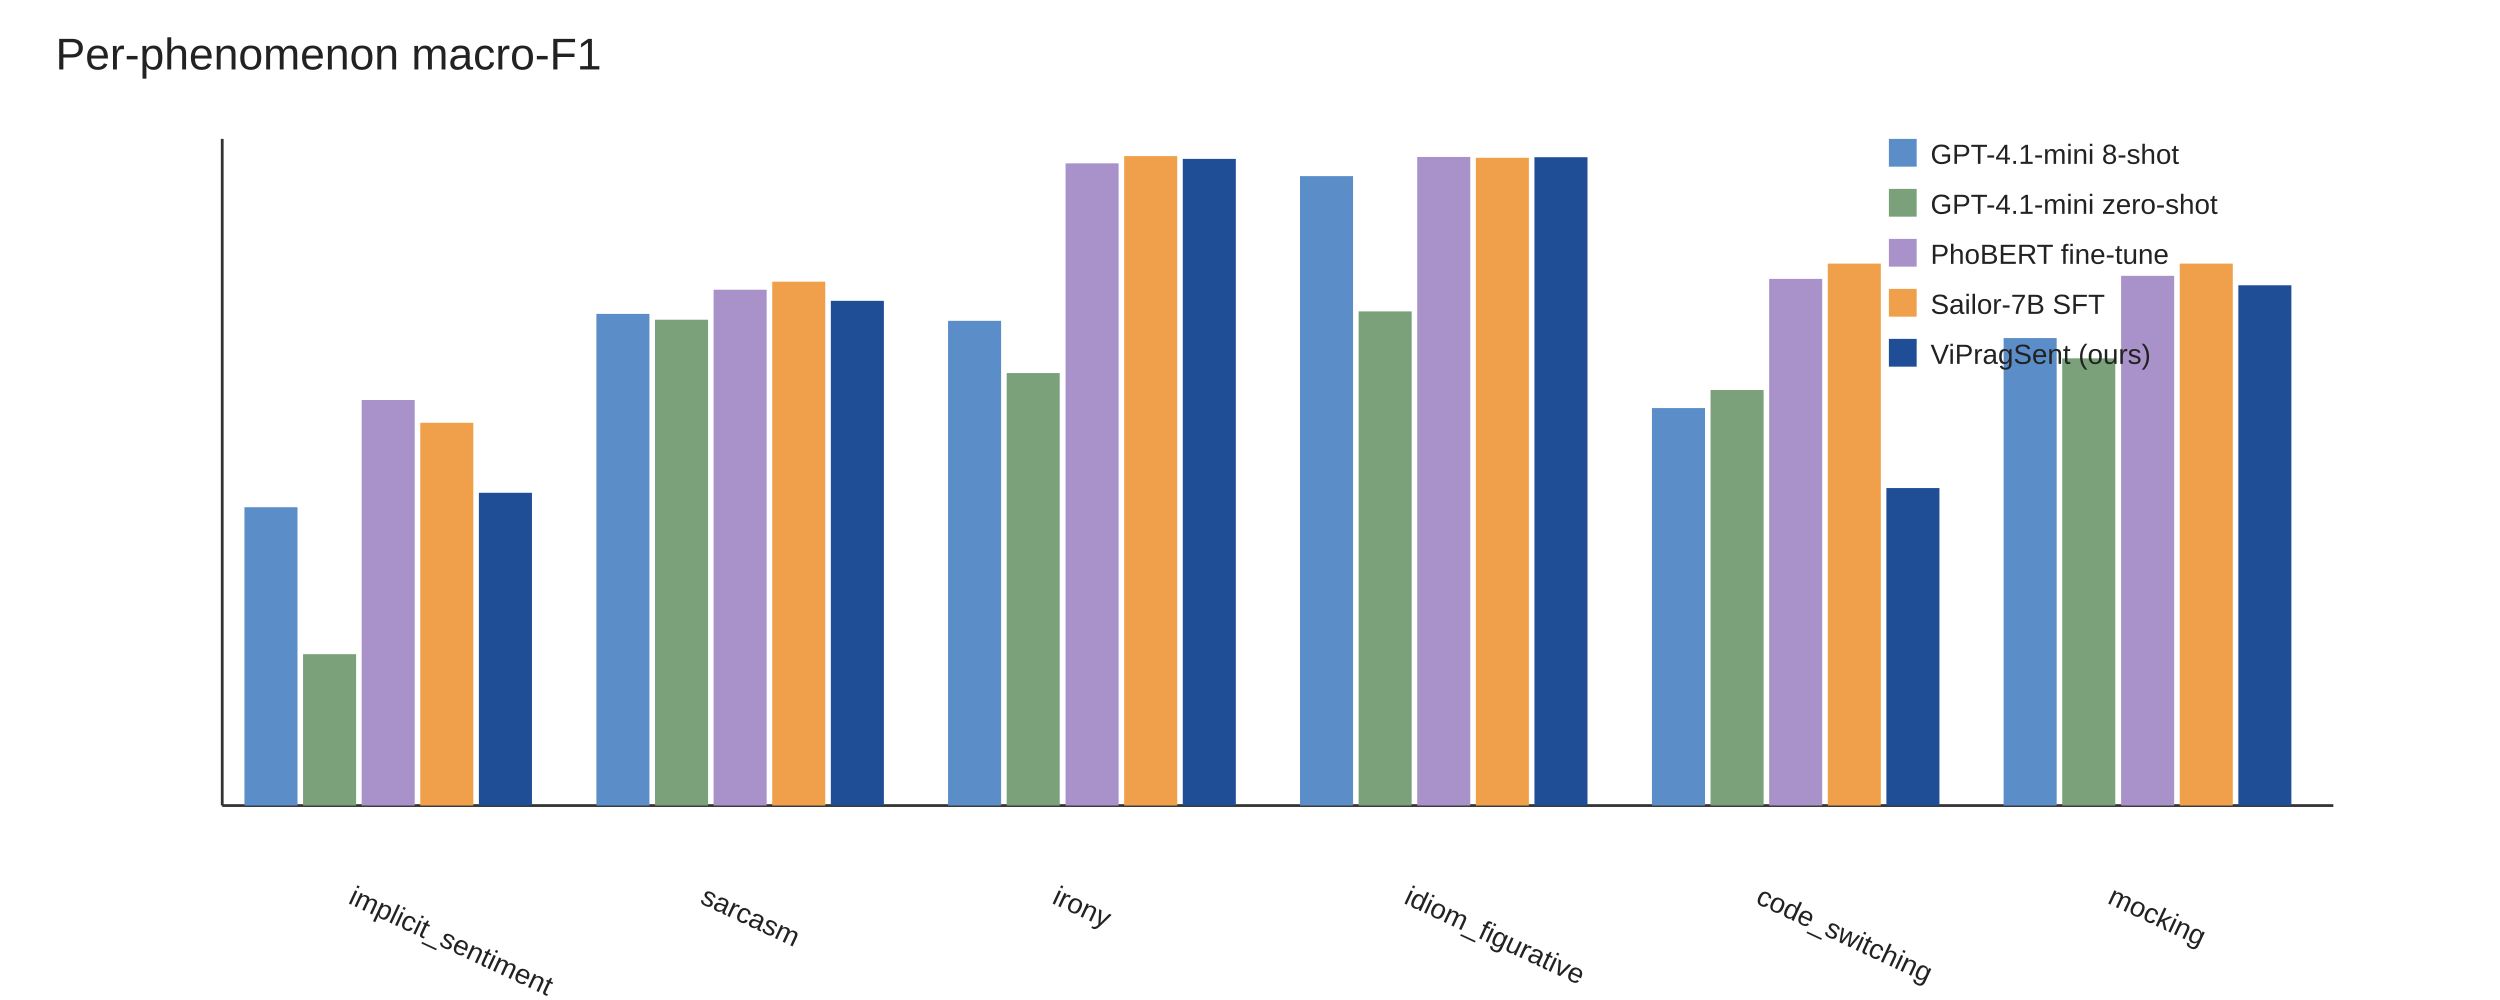
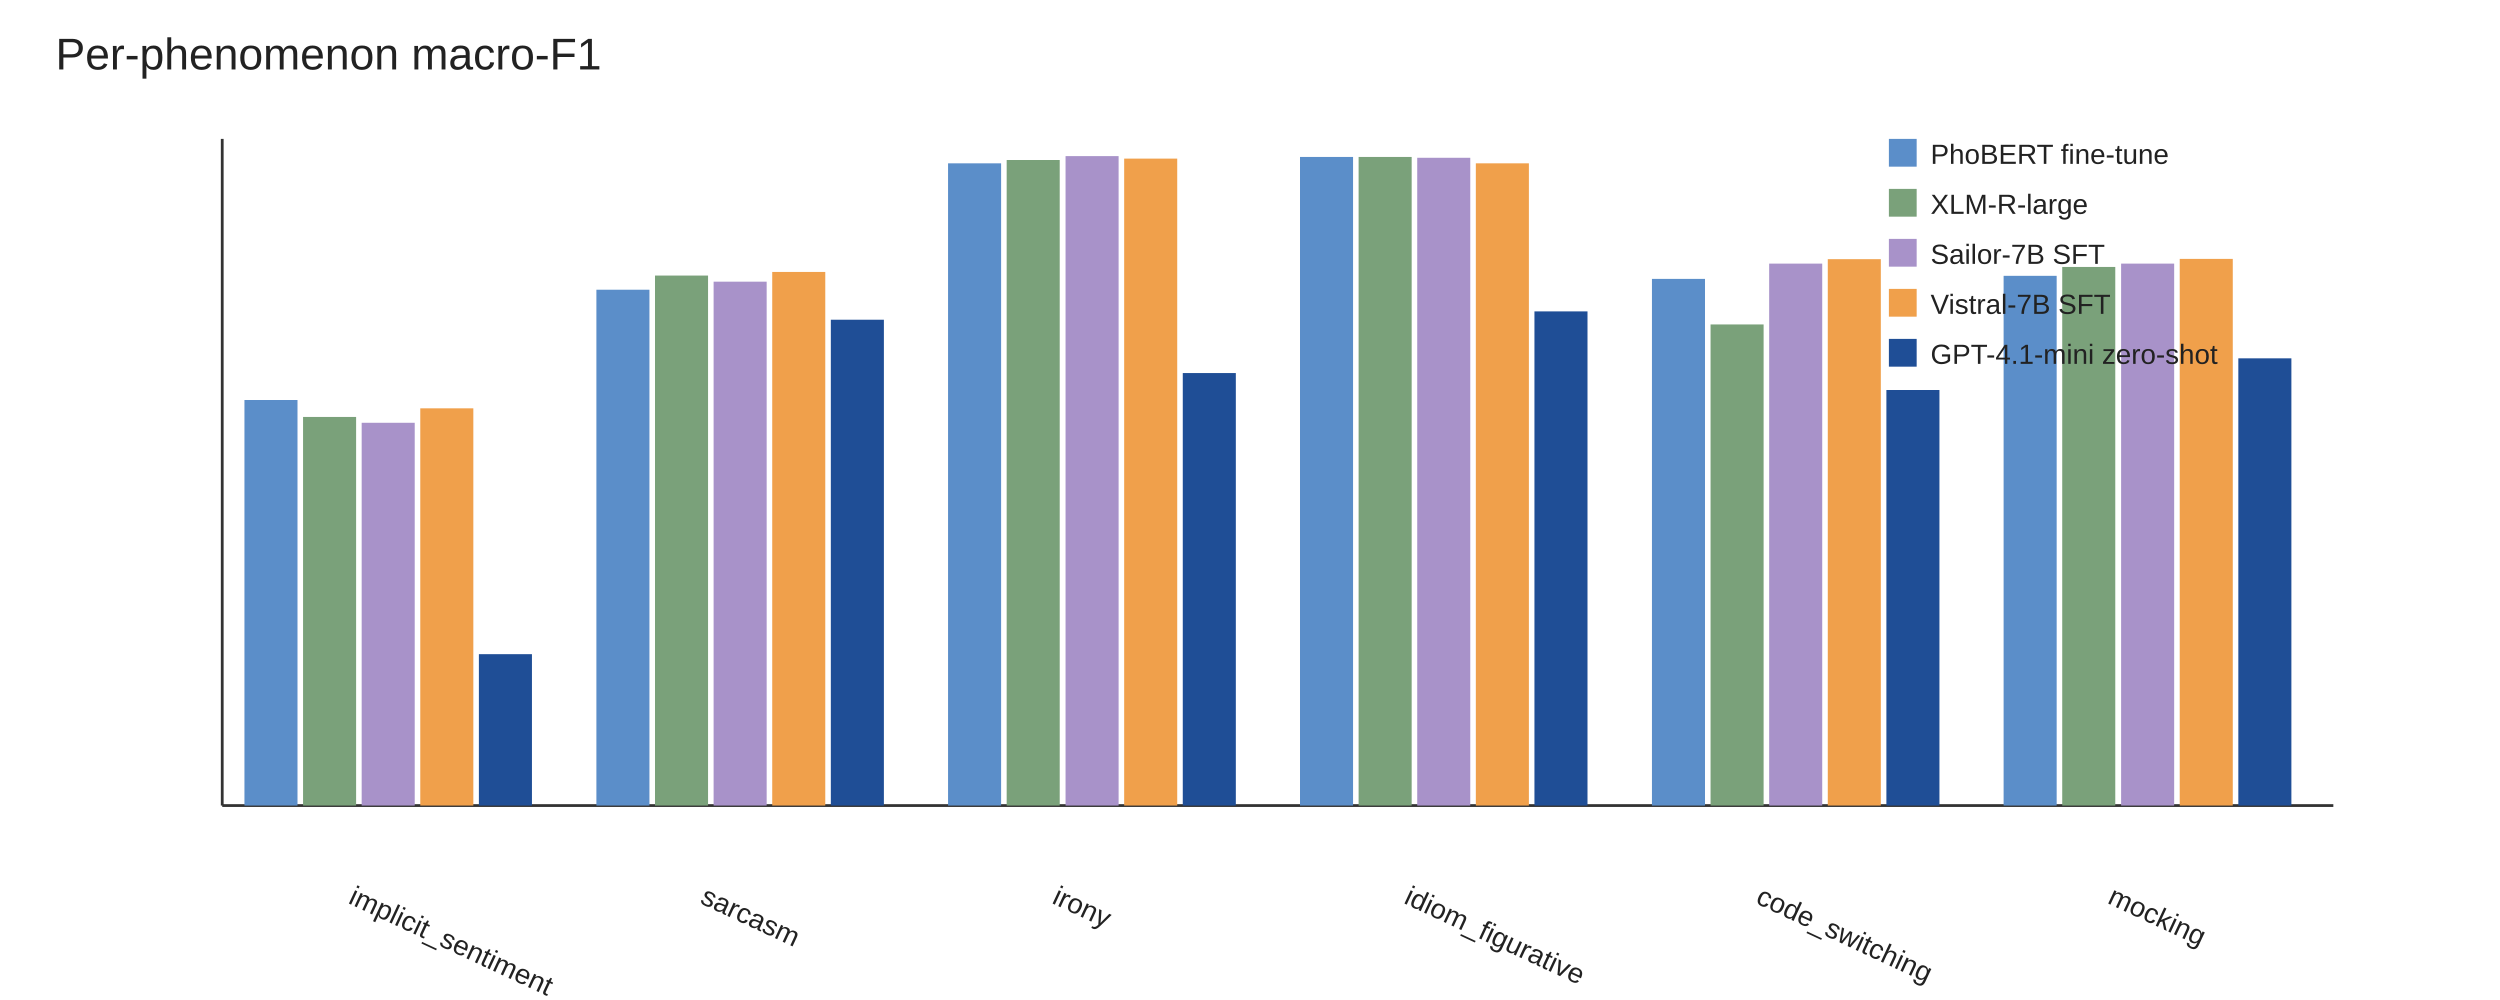
<svg xmlns="http://www.w3.org/2000/svg" width="900" height="360" viewBox="0 0 900 360">
  <defs>
    <marker id="arrow" markerWidth="10" markerHeight="8" refX="9" refY="4" orient="auto">
      <path d="M0,0 L10,4 L0,8 z" fill="#1f4e96" />
    </marker>
  </defs>
  <style>text{font-family:Arial,Helvetica,sans-serif;fill:#222}</style>
  <text x="20" y="25" font-size="16">Per-phenomenon macro-F1</text>
  <line x1="80" y1="290" x2="840" y2="290" stroke="#333" />
  <line x1="80" y1="50" x2="80" y2="290" stroke="#333" />
-   <rect x="88.0" y="182.6" width="19.1" height="107.4" fill="#5b8ec9" />
-   <rect x="109.1" y="235.5" width="19.1" height="54.5" fill="#7aa17a" />
-   <rect x="130.2" y="144.0" width="19.1" height="146.0" fill="#a892c9" />
-   <rect x="151.3" y="152.2" width="19.1" height="137.8" fill="#f0a04b" />
-   <rect x="172.4" y="177.4" width="19.1" height="112.6" fill="#1f4e96" />
+   <rect x="88.0" y="144.0" width="19.1" height="146.0" fill="#5b8ec9" />
+   <rect x="109.1" y="150.1" width="19.1" height="139.9" fill="#7aa17a" />
+   <rect x="130.2" y="152.2" width="19.1" height="137.8" fill="#a892c9" />
+   <rect x="151.3" y="147.0" width="19.1" height="143.0" fill="#f0a04b" />
+   <rect x="172.4" y="235.5" width="19.1" height="54.5" fill="#1f4e96" />
  <text x="125.0" y="325" transform="rotate(25 125.0,325)" font-size="10">implicit_sentiment</text>
-   <rect x="214.7" y="113.0" width="19.1" height="177.0" fill="#5b8ec9" />
-   <rect x="235.8" y="115.1" width="19.1" height="174.9" fill="#7aa17a" />
-   <rect x="256.9" y="104.3" width="19.1" height="185.7" fill="#a892c9" />
-   <rect x="278.0" y="101.4" width="19.1" height="188.6" fill="#f0a04b" />
-   <rect x="299.1" y="108.3" width="19.1" height="181.7" fill="#1f4e96" />
+   <rect x="214.7" y="104.3" width="19.1" height="185.7" fill="#5b8ec9" />
+   <rect x="235.8" y="99.2" width="19.1" height="190.8" fill="#7aa17a" />
+   <rect x="256.9" y="101.4" width="19.1" height="188.6" fill="#a892c9" />
+   <rect x="278.0" y="97.9" width="19.1" height="192.1" fill="#f0a04b" />
+   <rect x="299.1" y="115.1" width="19.1" height="174.9" fill="#1f4e96" />
  <text x="251.667" y="325" transform="rotate(25 251.6667,325)" font-size="10">sarcasm</text>
-   <rect x="341.3" y="115.5" width="19.1" height="174.5" fill="#5b8ec9" />
-   <rect x="362.4" y="134.3" width="19.1" height="155.7" fill="#7aa17a" />
-   <rect x="383.6" y="58.8" width="19.1" height="231.2" fill="#a892c9" />
-   <rect x="404.7" y="56.2" width="19.1" height="233.8" fill="#f0a04b" />
-   <rect x="425.8" y="57.2" width="19.1" height="232.8" fill="#1f4e96" />
+   <rect x="341.3" y="58.8" width="19.1" height="231.2" fill="#5b8ec9" />
+   <rect x="362.4" y="57.6" width="19.1" height="232.4" fill="#7aa17a" />
+   <rect x="383.6" y="56.2" width="19.1" height="233.8" fill="#a892c9" />
+   <rect x="404.7" y="57.1" width="19.1" height="232.9" fill="#f0a04b" />
+   <rect x="425.8" y="134.3" width="19.1" height="155.7" fill="#1f4e96" />
  <text x="378.333" y="325" transform="rotate(25 378.3333,325)" font-size="10">irony</text>
-   <rect x="468.0" y="63.4" width="19.1" height="226.6" fill="#5b8ec9" />
-   <rect x="489.1" y="112.1" width="19.1" height="177.9" fill="#7aa17a" />
-   <rect x="510.2" y="56.5" width="19.1" height="233.5" fill="#a892c9" />
-   <rect x="531.3" y="56.8" width="19.1" height="233.2" fill="#f0a04b" />
-   <rect x="552.4" y="56.6" width="19.1" height="233.4" fill="#1f4e96" />
+   <rect x="468.0" y="56.5" width="19.1" height="233.5" fill="#5b8ec9" />
+   <rect x="489.1" y="56.5" width="19.1" height="233.5" fill="#7aa17a" />
+   <rect x="510.2" y="56.8" width="19.1" height="233.2" fill="#a892c9" />
+   <rect x="531.3" y="58.8" width="19.1" height="231.2" fill="#f0a04b" />
+   <rect x="552.4" y="112.1" width="19.1" height="177.9" fill="#1f4e96" />
  <text x="505.0" y="325" transform="rotate(25 505.0,325)" font-size="10">idiom_figurative</text>
-   <rect x="594.7" y="146.9" width="19.1" height="143.1" fill="#5b8ec9" />
-   <rect x="615.8" y="140.4" width="19.1" height="149.6" fill="#7aa17a" />
-   <rect x="636.9" y="100.4" width="19.1" height="189.6" fill="#a892c9" />
-   <rect x="658.0" y="94.9" width="19.1" height="195.1" fill="#f0a04b" />
-   <rect x="679.1" y="175.7" width="19.1" height="114.3" fill="#1f4e96" />
+   <rect x="594.7" y="100.4" width="19.1" height="189.6" fill="#5b8ec9" />
+   <rect x="615.8" y="116.8" width="19.1" height="173.2" fill="#7aa17a" />
+   <rect x="636.9" y="94.9" width="19.1" height="195.1" fill="#a892c9" />
+   <rect x="658.0" y="93.3" width="19.1" height="196.7" fill="#f0a04b" />
+   <rect x="679.1" y="140.4" width="19.1" height="149.6" fill="#1f4e96" />
  <text x="631.667" y="325" transform="rotate(25 631.6667,325)" font-size="10">code_switching</text>
-   <rect x="721.3" y="121.7" width="19.1" height="168.3" fill="#5b8ec9" />
-   <rect x="742.4" y="129.0" width="19.1" height="161.0" fill="#7aa17a" />
-   <rect x="763.6" y="99.3" width="19.1" height="190.7" fill="#a892c9" />
-   <rect x="784.7" y="94.9" width="19.1" height="195.1" fill="#f0a04b" />
-   <rect x="805.8" y="102.7" width="19.1" height="187.3" fill="#1f4e96" />
+   <rect x="721.3" y="99.3" width="19.1" height="190.7" fill="#5b8ec9" />
+   <rect x="742.4" y="96.1" width="19.1" height="193.9" fill="#7aa17a" />
+   <rect x="763.6" y="94.9" width="19.1" height="195.1" fill="#a892c9" />
+   <rect x="784.7" y="93.2" width="19.1" height="196.8" fill="#f0a04b" />
+   <rect x="805.8" y="129.0" width="19.1" height="161.0" fill="#1f4e96" />
  <text x="758.333" y="325" transform="rotate(25 758.3333,325)" font-size="10">mocking</text>
  <rect x="680" y="50" width="10" height="10" fill="#5b8ec9" />
-   <text x="695" y="59" font-size="10">GPT-4.1-mini 8-shot</text>
+   <text x="695" y="59" font-size="10">PhoBERT fine-tune</text>
  <rect x="680" y="68" width="10" height="10" fill="#7aa17a" />
-   <text x="695" y="77" font-size="10">GPT-4.1-mini zero-shot</text>
+   <text x="695" y="77" font-size="10">XLM-R-large</text>
  <rect x="680" y="86" width="10" height="10" fill="#a892c9" />
-   <text x="695" y="95" font-size="10">PhoBERT fine-tune</text>
+   <text x="695" y="95" font-size="10">Sailor-7B SFT</text>
  <rect x="680" y="104" width="10" height="10" fill="#f0a04b" />
-   <text x="695" y="113" font-size="10">Sailor-7B SFT</text>
+   <text x="695" y="113" font-size="10">Vistral-7B SFT</text>
  <rect x="680" y="122" width="10" height="10" fill="#1f4e96" />
-   <text x="695" y="131" font-size="10">ViPragSent (ours)</text>
+   <text x="695" y="131" font-size="10">GPT-4.1-mini zero-shot</text>
</svg>
